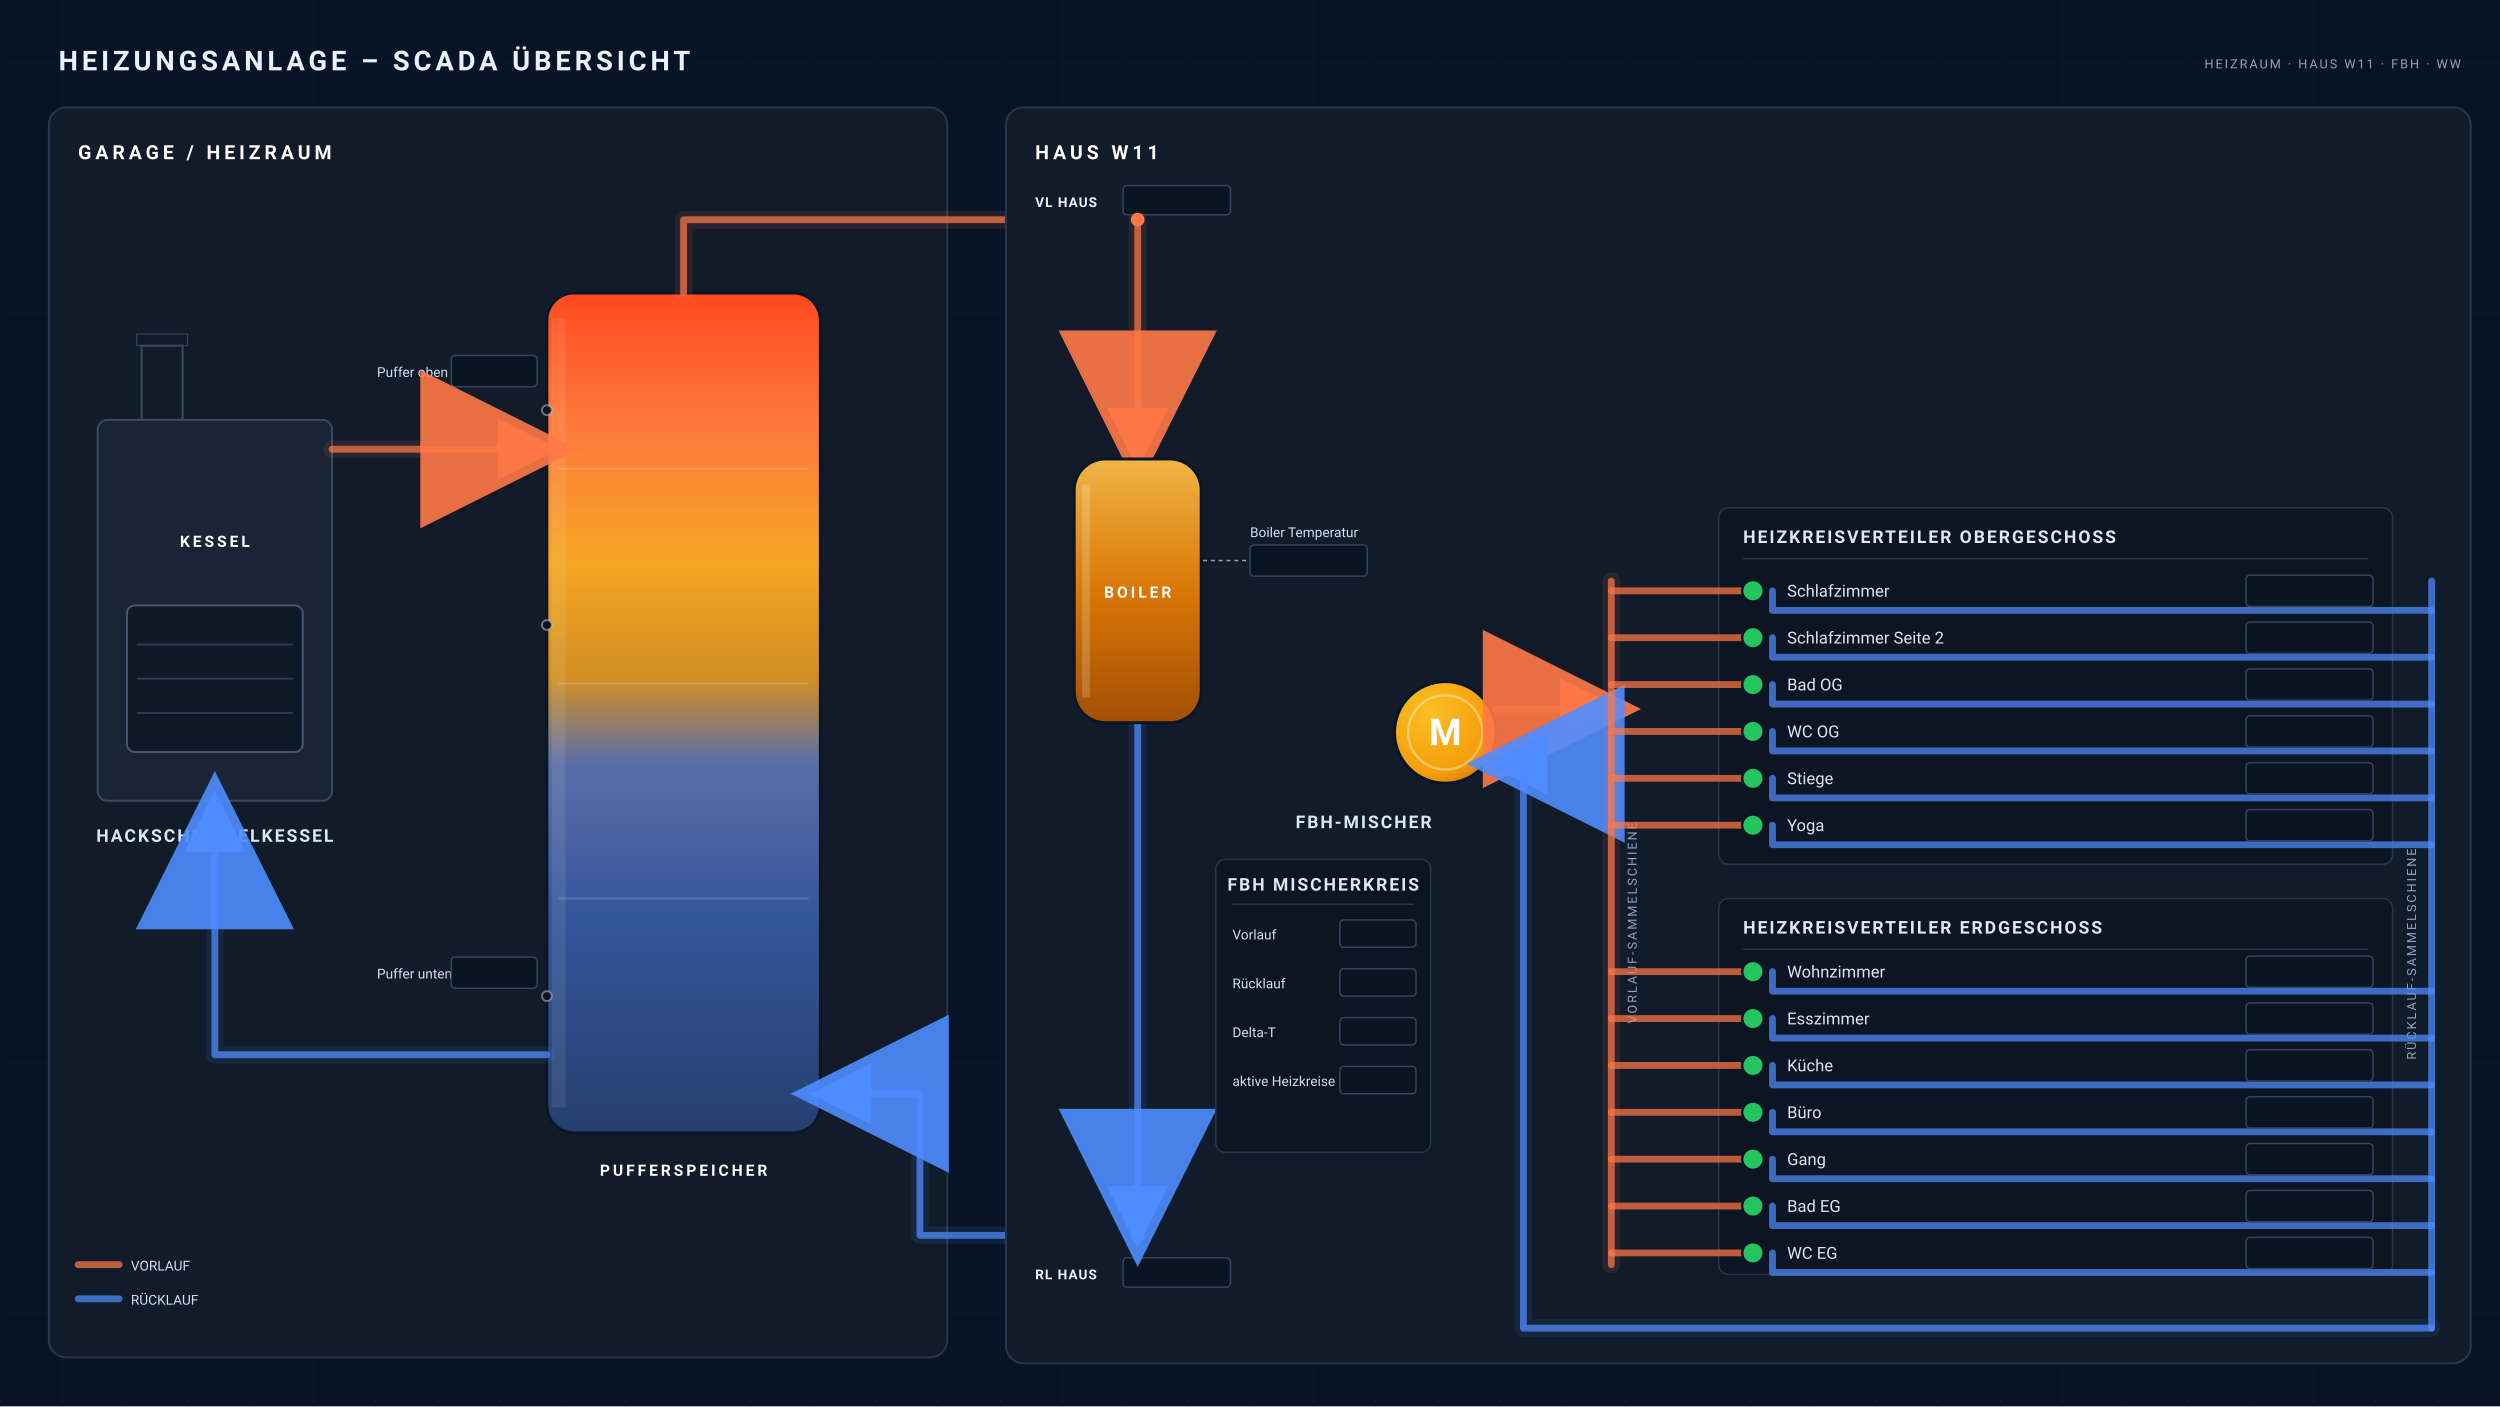
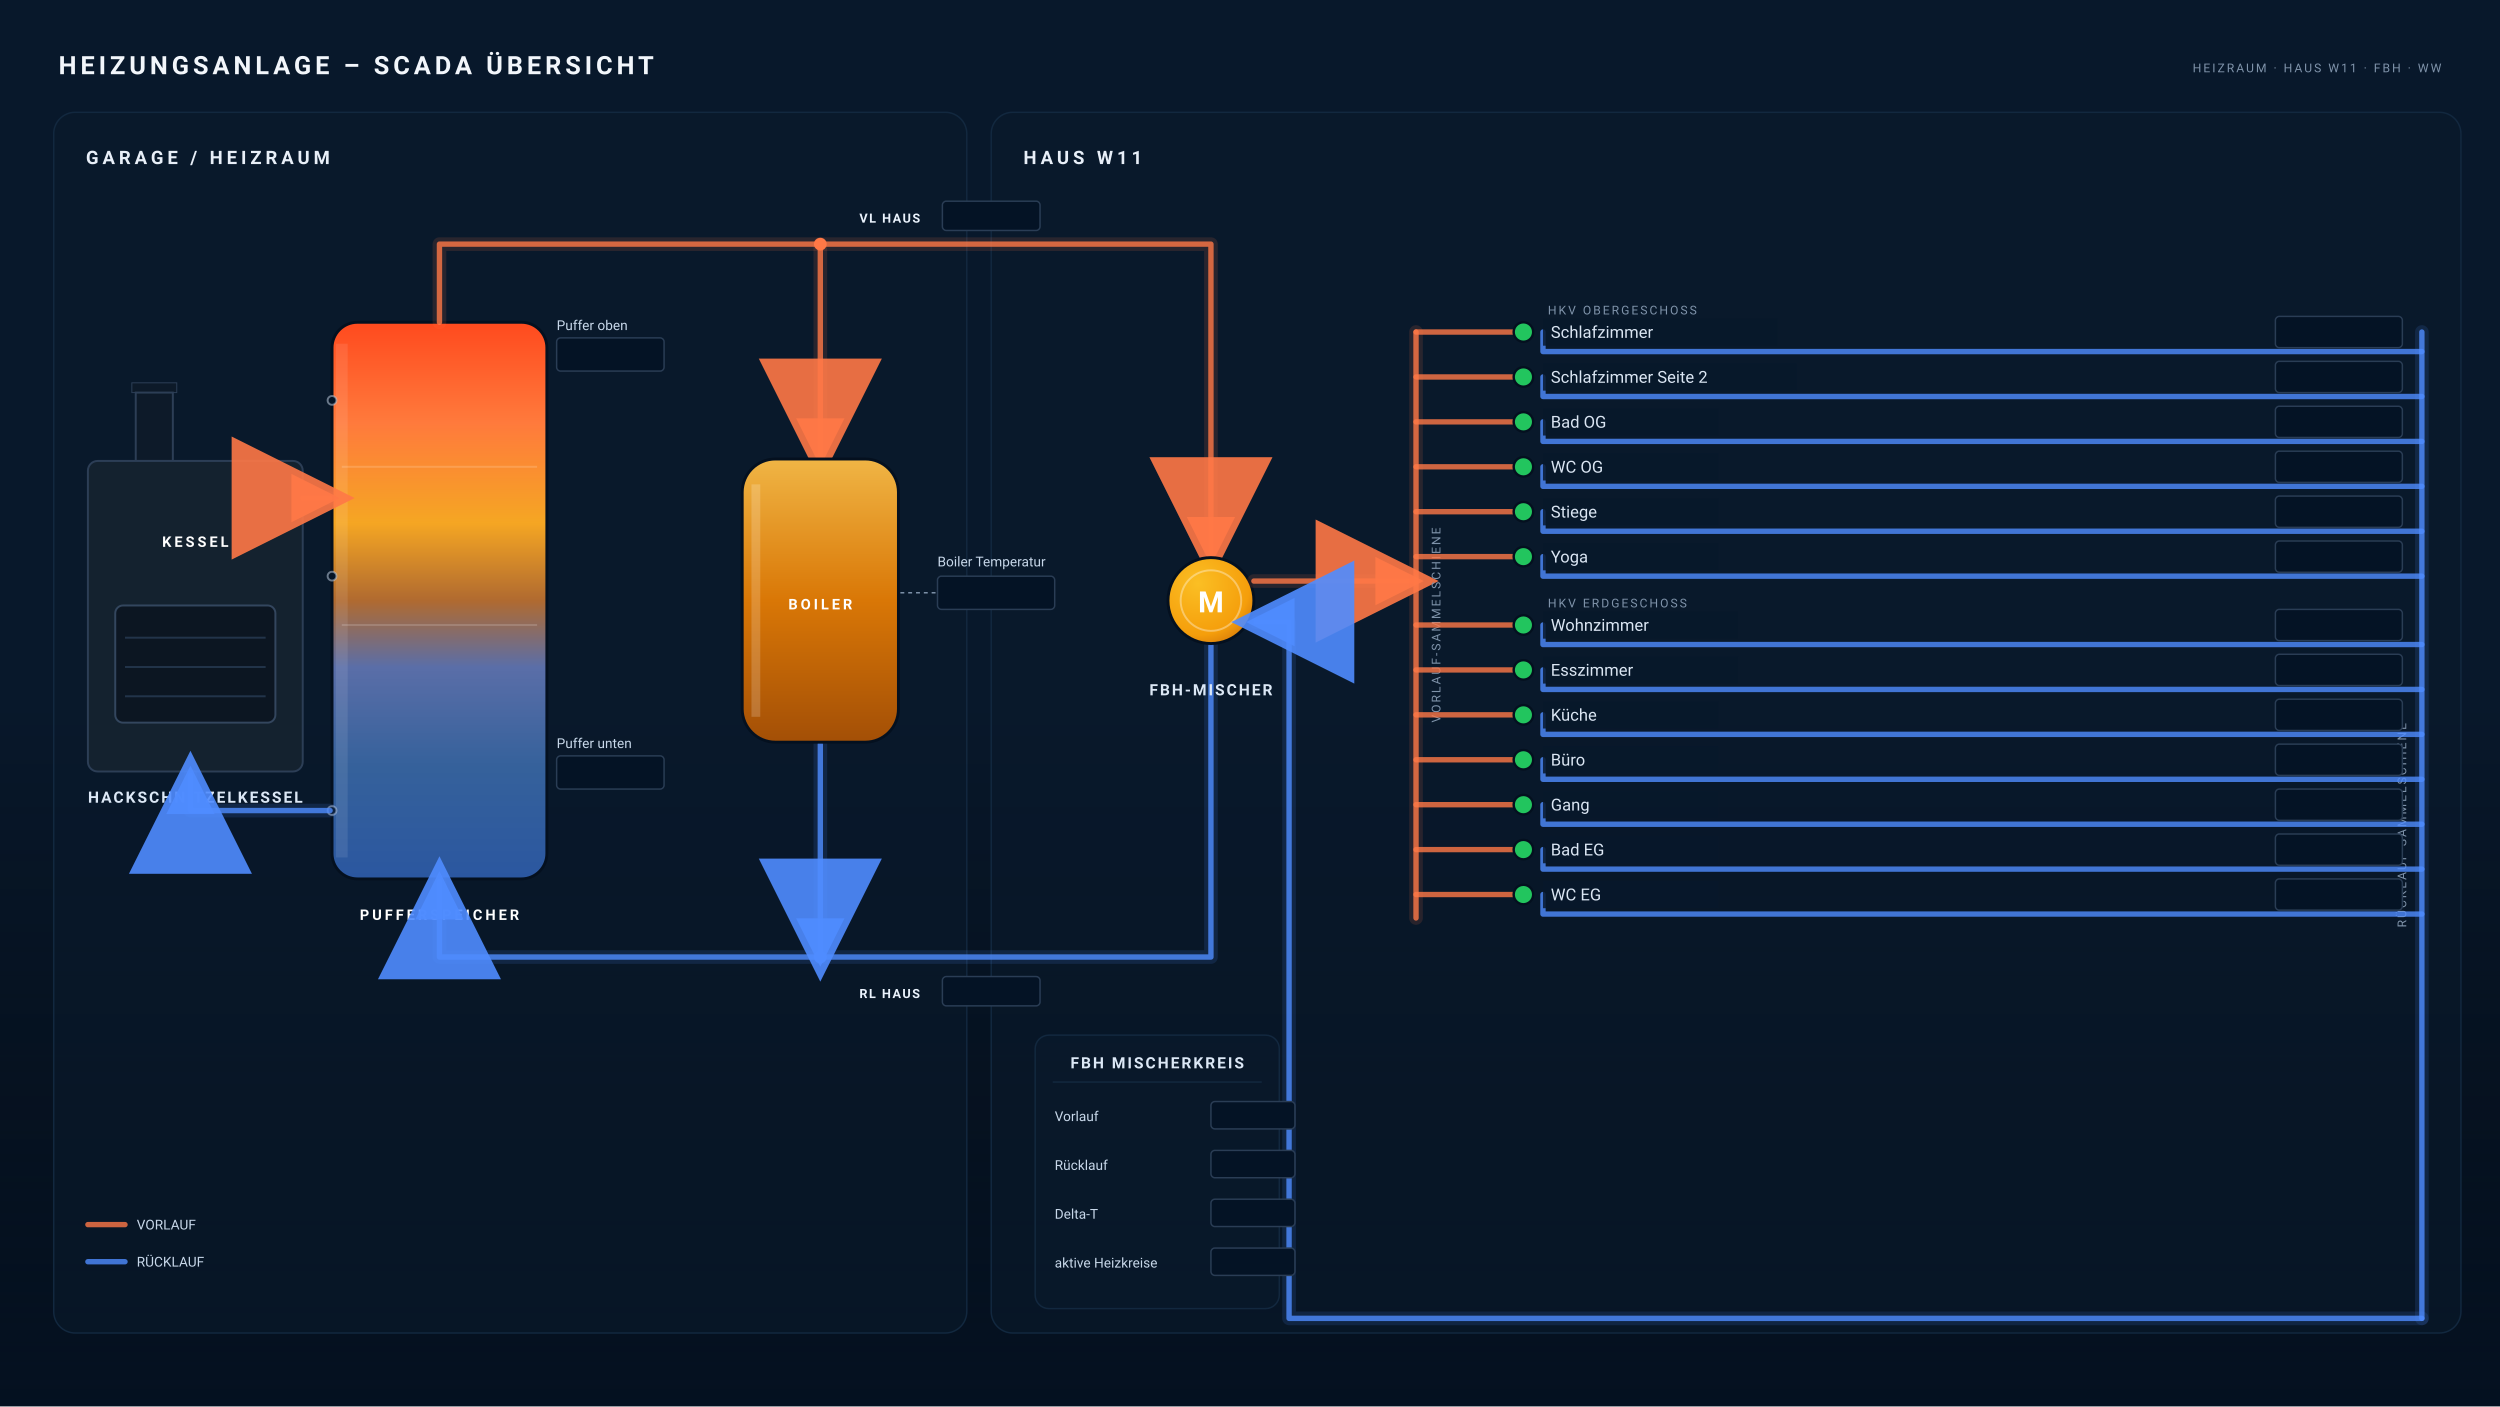
<svg xmlns="http://www.w3.org/2000/svg" viewBox="0 0 2560 1440" width="2560" height="1440" font-family="Segoe UI, Roboto, Helvetica, Arial, sans-serif">
  <defs>
-     <pattern id="grid" width="64" height="64" patternUnits="userSpaceOnUse">
-       <path d="M64 0H0V64" fill="none" stroke="#0c1c33" stroke-width="1" opacity="0.55" />
-     </pattern>
    <linearGradient id="pufferGrad" x1="0" y1="0" x2="0" y2="1">
      <stop offset="0" stop-color="#ff4a1e" />
-       <stop offset="0.16" stop-color="#ff7a3c" />
-       <stop offset="0.32" stop-color="#f5a623" />
-       <stop offset="0.46" stop-color="#d18f24" />
-       <stop offset="0.56" stop-color="#5a6ea8" />
-       <stop offset="0.74" stop-color="#35569b" />
-       <stop offset="1" stop-color="#24406f" />
+       <stop offset="0.18" stop-color="#ff7a3c" />
+       <stop offset="0.36" stop-color="#f5a623" />
+       <stop offset="0.5" stop-color="#b06a30" />
+       <stop offset="0.62" stop-color="#5a6ea8" />
+       <stop offset="0.8" stop-color="#35619b" />
+       <stop offset="1" stop-color="#2b57a0" />
    </linearGradient>
    <linearGradient id="boilerGrad" x1="0" y1="0" x2="0" y2="1">
      <stop offset="0" stop-color="#f0b545" />
      <stop offset="0.5" stop-color="#d97706" />
      <stop offset="1" stop-color="#a34f06" />
    </linearGradient>
    <radialGradient id="mixerGrad" cx="0.35" cy="0.3" r="1">
      <stop offset="0" stop-color="#fbbf24" />
      <stop offset="0.6" stop-color="#f59e0b" />
      <stop offset="1" stop-color="#b45309" />
    </radialGradient>
+     <linearGradient id="vignette" x1="0" y1="0" x2="0" y2="1">
+       <stop offset="0.5" stop-color="#000000" stop-opacity="0" />
+       <stop offset="1" stop-color="#030e1c" stop-opacity="0.7" />
+     </linearGradient>
    <marker id="aVl" viewBox="0 0 10 10" refX="8" refY="5" markerWidth="9" markerHeight="9" orient="auto">
      <path d="M0 0L10 5L0 10z" fill="#ff7846" fill-opacity="0.9" />
    </marker>
    <marker id="aRl" viewBox="0 0 10 10" refX="8" refY="5" markerWidth="9" markerHeight="9" orient="auto">
      <path d="M0 0L10 5L0 10z" fill="#4f8cff" fill-opacity="0.9" />
    </marker>
    <style>
-       .pglow{stroke-width:18;fill:none;stroke-opacity:0.10;stroke-linecap:round;stroke-linejoin:round}
-       .pcore{stroke-width:7;fill:none;stroke-opacity:0.72;stroke-linecap:round;stroke-linejoin:round}
+       .pg{stroke-width:14;fill:none;stroke-opacity:0.13;stroke-linecap:round;stroke-linejoin:round}
+       .pc{stroke-width:5.5;fill:none;stroke-opacity:0.8;stroke-linecap:round;stroke-linejoin:round}
      .vl{stroke:#ff7846}
      .rl{stroke:#4f8cff}
-       .pan{fill:#121b2a;stroke:#26374d;stroke-width:2}
-       .pan2{fill:#0d1522;stroke:#26374d;stroke-width:1.5}
-       .field{fill:#0b1422;stroke:#34455f;stroke-width:1.5}
-       .t-title{font-size:28px;font-weight:700;fill:#eaf1fa;letter-spacing:4px}
-       .t-pan{font-size:20px;font-weight:700;fill:#ffffff;letter-spacing:4px}
-       .t-hdr{font-size:18px;font-weight:700;fill:#dce8f6;letter-spacing:2px}
+       .pan{fill:#0a1a2c;fill-opacity:0.55;stroke:#12283f;stroke-width:1.5}
+       .field{fill:#041325;stroke:#2a3d55;stroke-width:1.5}
+       .t-title{font-size:26px;font-weight:700;fill:#f2f6fb;letter-spacing:4px}
+       .t-pan{font-size:19px;font-weight:700;fill:#e8eff8;letter-spacing:4px}
+       .t-hdr{font-size:16px;font-weight:700;fill:#dce8f6;letter-spacing:2px}
      .t-row{font-size:17px;fill:#dbe6f3}
-       .t-lbl{font-size:14px;fill:#cfe0f2}
-       .t-tag{font-size:14px;font-weight:700;fill:#eaf2fc;letter-spacing:1px}
-       .t-sm{font-size:13px;fill:#8fa3bd;letter-spacing:2px}
-       .t-cy{font-size:16px;font-weight:700;fill:#ffffff;letter-spacing:3px}
+       .t-lbl{font-size:14px;fill:#c8d8ea}
+       .t-tag{font-size:13px;font-weight:700;fill:#eaf2fc;letter-spacing:1.5px}
+       .t-sm{font-size:12.5px;fill:#7f93aa;letter-spacing:2px}
+       .t-cy{font-size:15px;font-weight:700;fill:#ffffff;letter-spacing:3px}
    </style>
  </defs>
-   <rect width="2560" height="1440" fill="#081426" />
-   <rect width="2560" height="1440" fill="url(#grid)" />
-   <text x="60" y="72" class="t-title">HEIZUNGSANLAGE – SCADA ÜBERSICHT</text>
-   <text x="2520" y="70" text-anchor="end" class="t-sm">HEIZRAUM · HAUS W11 · FBH · WW</text>
-   <rect x="50" y="110" width="920" height="1280" class="pan" rx="18" />
-   <text x="80" y="163" class="t-pan">GARAGE / HEIZRAUM</text>
-   <rect x="140" y="342" width="52" height="12" fill="#101a29" stroke="#3a4a5f" />
-   <rect x="145" y="354" width="42" height="76" fill="#101a29" stroke="#3a4a5f" stroke-width="2" />
-   <rect x="100" y="430" width="240" height="390" rx="10" fill="#1a2434" stroke="#3a4a5f" stroke-width="2" />
-   <rect x="130" y="620" width="180" height="150" rx="8" fill="#0e1826" stroke="#46586f" stroke-width="2" />
-   <line x1="140" y1="660" x2="300" y2="660" stroke="#2c3c54" stroke-width="2" />
-   <line x1="140" y1="695" x2="300" y2="695" stroke="#2c3c54" stroke-width="2" />
-   <line x1="140" y1="730" x2="300" y2="730" stroke="#2c3c54" stroke-width="2" />
-   <text x="220" y="560" text-anchor="middle" class="t-cy">KESSEL</text>
-   <text x="220" y="862" text-anchor="middle" class="t-hdr">HACKSCHNITZELKESSEL</text>
-   <rect x="560" y="300" width="280" height="860" rx="28" fill="url(#pufferGrad)" stroke="#0a1526" stroke-width="3" />
-   <line x1="572" y1="326" x2="572" y2="1134" stroke="#ffffff" stroke-opacity="0.08" stroke-width="14" />
-   <line x1="572" y1="480" x2="828" y2="480" stroke="#ffffff" stroke-opacity="0.16" stroke-width="2" />
-   <line x1="572" y1="700" x2="828" y2="700" stroke="#ffffff" stroke-opacity="0.16" stroke-width="2" />
-   <line x1="572" y1="920" x2="828" y2="920" stroke="#ffffff" stroke-opacity="0.16" stroke-width="2" />
-   <circle cx="560" cy="420" r="5" fill="#0b1422" stroke="#cbd5e1" stroke-opacity="0.5" stroke-width="2" />
-   <circle cx="560" cy="640" r="5" fill="#0b1422" stroke="#cbd5e1" stroke-opacity="0.5" stroke-width="2" />
-   <circle cx="560" cy="1020" r="5" fill="#0b1422" stroke="#cbd5e1" stroke-opacity="0.5" stroke-width="2" />
-   <text x="700" y="1204" text-anchor="middle" class="t-cy">PUFFERSPEICHER</text>
-   <text x="386" y="386" class="t-lbl">Puffer oben</text>
-   <rect x="462" y="364" width="88" height="32" class="field" rx="4" />
-   <text x="386" y="1002" class="t-lbl">Puffer unten</text>
-   <rect x="462" y="980" width="88" height="32" class="field" rx="4" />
-   <path class="pglow vl" d="M340 460 H560" marker-end="url(#aVl)" />
-   <path class="pcore vl" d="M340 460 H560" marker-end="url(#aVl)" />
-   <path class="pglow rl" d="M560 1080 H220 V822" marker-end="url(#aRl)" />
-   <path class="pcore rl" d="M560 1080 H220 V822" marker-end="url(#aRl)" />
-   <path class="pglow vl" d="M700 300 V225 H1480 V696" marker-end="url(#aVl)" />
-   <path class="pcore vl" d="M700 300 V225 H1480 V696" marker-end="url(#aVl)" />
-   <path class="pglow rl" d="M1480 804 V1265 H942 V1120 H842" marker-end="url(#aRl)" />
-   <path class="pcore rl" d="M1480 804 V1265 H942 V1120 H842" marker-end="url(#aRl)" />
-   <rect x="1030" y="110" width="1500" height="1286" class="pan" rx="18" />
-   <text x="1060" y="163" class="t-pan">HAUS W11</text>
-   <text x="1060" y="212" class="t-tag">VL HAUS</text>
-   <rect x="1150" y="190" width="110" height="30" class="field" rx="4" />
-   <text x="1060" y="1310" class="t-tag">RL HAUS</text>
-   <rect x="1150" y="1288" width="110" height="30" class="field" rx="4" />
-   <path class="pglow vl" d="M1165 225 V468" marker-end="url(#aVl)" />
-   <path class="pcore vl" d="M1165 225 V468" marker-end="url(#aVl)" />
-   <circle cx="1165" cy="225" r="7" fill="#ff7846" />
-   <path class="pglow rl" d="M1165 742 V1265" marker-end="url(#aRl)" />
-   <path class="pcore rl" d="M1165 742 V1265" marker-end="url(#aRl)" />
-   <circle cx="1165" cy="1265" r="7" fill="#4f8cff" />
-   <rect x="1100" y="470" width="130" height="270" rx="32" fill="url(#boilerGrad)" stroke="#0a1526" stroke-width="3" />
-   <line x1="1112" y1="496" x2="1112" y2="714" stroke="#ffffff" stroke-opacity="0.18" stroke-width="8" />
-   <text x="1165" y="612" text-anchor="middle" class="t-cy">BOILER</text>
-   <text x="1280" y="550" class="t-lbl">Boiler Temperatur</text>
-   <rect x="1280" y="558" width="120" height="32" class="field" rx="4" />
-   <line x1="1232" y1="574" x2="1278" y2="574" stroke="#8fa3bd" stroke-width="1.5" stroke-dasharray="4 4" />
-   <rect x="1245" y="880" width="220" height="300" class="pan2" rx="10" />
-   <text x="1355" y="912" text-anchor="middle" class="t-hdr" font-size="16">FBH MISCHERKREIS</text>
-   <line x1="1262" y1="926" x2="1448" y2="926" stroke="#26374d" stroke-width="1.5" />
-   <text x="1262" y="962" class="t-lbl">Vorlauf</text>
-   <rect x="1372" y="942" width="78" height="28" class="field" rx="4" />
-   <text x="1262" y="1012" class="t-lbl">Rücklauf</text>
-   <rect x="1372" y="992" width="78" height="28" class="field" rx="4" />
-   <text x="1262" y="1062" class="t-lbl">Delta-T</text>
-   <rect x="1372" y="1042" width="78" height="28" class="field" rx="4" />
-   <text x="1262" y="1112" class="t-lbl" font-size="12">aktive Heizkreise</text>
-   <rect x="1372" y="1092" width="78" height="28" class="field" rx="4" />
-   <circle cx="1480" cy="750" r="52" fill="url(#mixerGrad)" stroke="#0a1526" stroke-width="3" />
-   <circle cx="1480" cy="750" r="38" fill="none" stroke="#ffffff" stroke-opacity="0.35" stroke-width="2.5" />
-   <text x="1480" y="763" text-anchor="middle" font-size="38" font-weight="700" fill="#ffffff">M</text>
-   <text x="1466" y="848" text-anchor="end" class="t-hdr" font-size="16" letter-spacing="1">FBH-MISCHER</text>
-   <path class="pglow vl" d="M1532 726 H1648" marker-end="url(#aVl)" />
-   <path class="pcore vl" d="M1532 726 H1648" marker-end="url(#aVl)" />
-   <path class="pglow rl" d="M2490 1360 H1560 V782 H1534" marker-end="url(#aRl)" />
-   <path class="pcore rl" d="M2490 1360 H1560 V782 H1534" marker-end="url(#aRl)" />
-   <path class="pglow vl" d="M1650 595 V1295" />
-   <path class="pcore vl" d="M1650 595 V1295" />
-   <text transform="rotate(-90 1672 945)" x="1672" y="949" text-anchor="middle" class="t-sm">VORLAUF-SAMMELSCHIENE</text>
-   <path class="pcore rl" d="M2490 595 V1360" stroke-opacity="0.72" />
-   <text transform="rotate(-90 2470 977)" x="2470" y="981" text-anchor="middle" class="t-sm">RÜCKLAUF-SAMMELSCHIENE</text>
-   <rect x="1760" y="520" width="690" height="365" class="pan2" rx="10" />
-   <text x="1785" y="556" class="t-hdr">HEIZKREISVERTEILER OBERGESCHOSS</text>
-   <line x1="1785" y1="572" x2="2425" y2="572" stroke="#26374d" stroke-width="1.5" />
+   <rect width="2560" height="1440" fill="#08182b" />
+   <rect width="2560" height="1440" fill="url(#vignette)" />
+   <text x="60" y="76" class="t-title">HEIZUNGSANLAGE – SCADA ÜBERSICHT</text>
+   <text x="2500" y="74" text-anchor="end" class="t-sm">HEIZRAUM · HAUS W11 · FBH · WW</text>
+   <rect x="55" y="115" width="935" height="1250" class="pan" rx="22" />
+   <text x="88" y="168" class="t-pan">GARAGE / HEIZRAUM</text>
+   <rect x="1015" y="115" width="1505" height="1250" class="pan" rx="22" />
+   <text x="1048" y="168" class="t-pan">HAUS W11</text>
+   <rect x="135" y="392" width="46" height="10" fill="#0d1a29" stroke="#2c3e56" />
+   <rect x="139" y="402" width="38" height="70" fill="#0d1a29" stroke="#2c3e56" stroke-width="2" />
+   <rect x="90" y="472" width="220" height="318" rx="10" fill="#14222f" stroke="#2c3e56" stroke-width="2" />
+   <rect x="118" y="620" width="164" height="120" rx="8" fill="#0c1622" stroke="#33465e" stroke-width="2" />
+   <line x1="128" y1="653" x2="272" y2="653" stroke="#22344a" stroke-width="2" />
+   <line x1="128" y1="683" x2="272" y2="683" stroke="#22344a" stroke-width="2" />
+   <line x1="128" y1="713" x2="272" y2="713" stroke="#22344a" stroke-width="2" />
+   <text x="200" y="560" text-anchor="middle" class="t-cy">KESSEL</text>
+   <text x="200" y="822" text-anchor="middle" class="t-hdr">HACKSCHNITZELKESSEL</text>
+   <rect x="340" y="330" width="220" height="570" rx="26" fill="url(#pufferGrad)" stroke="#04101f" stroke-width="3" />
+   <line x1="350" y1="352" x2="350" y2="878" stroke="#ffffff" stroke-opacity="0.09" stroke-width="12" />
+   <line x1="350" y1="478" x2="550" y2="478" stroke="#ffffff" stroke-opacity="0.16" stroke-width="2" />
+   <line x1="350" y1="640" x2="550" y2="640" stroke="#ffffff" stroke-opacity="0.16" stroke-width="2" />
+   <circle cx="340" cy="410" r="4.5" fill="#041325" stroke="#b9c8da" stroke-opacity="0.55" stroke-width="2" />
+   <circle cx="340" cy="590" r="4.5" fill="#041325" stroke="#b9c8da" stroke-opacity="0.55" stroke-width="2" />
+   <circle cx="340" cy="830" r="4.5" fill="#041325" stroke="#b9c8da" stroke-opacity="0.55" stroke-width="2" />
+   <text x="450" y="942" text-anchor="middle" class="t-cy">PUFFERSPEICHER</text>
+   <text x="570" y="338" class="t-lbl">Puffer oben</text>
+   <rect x="570" y="346" width="110" height="34" class="field" rx="4" />
+   <text x="570" y="766" class="t-lbl">Puffer unten</text>
+   <rect x="570" y="774" width="110" height="34" class="field" rx="4" />
+   <path class="pg vl" d="M310 510 H338" marker-end="url(#aVl)" />
+   <path class="pc vl" d="M310 510 H338" marker-end="url(#aVl)" />
+   <path class="pg rl" d="M338 830 H195 V794" marker-end="url(#aRl)" />
+   <path class="pc rl" d="M338 830 H195 V794" marker-end="url(#aRl)" />
+   <path class="pg vl" d="M450 330 V250 H1240 V569" marker-end="url(#aVl)" />
+   <path class="pc vl" d="M450 330 V250 H1240 V569" marker-end="url(#aVl)" />
+   <path class="pg rl" d="M1240 661 V980 H450 V902" marker-end="url(#aRl)" />
+   <path class="pc rl" d="M1240 661 V980 H450 V902" marker-end="url(#aRl)" />
+   <path class="pg vl" d="M840 250 V468" marker-end="url(#aVl)" />
+   <path class="pc vl" d="M840 250 V468" marker-end="url(#aVl)" />
+   <circle cx="840" cy="250" r="6.5" fill="#ff7846" />
+   <path class="pg rl" d="M840 762 V980" marker-end="url(#aRl)" />
+   <path class="pc rl" d="M840 762 V980" marker-end="url(#aRl)" />
+   <circle cx="840" cy="980" r="6.5" fill="#4f8cff" />
+   <rect x="760" y="470" width="160" height="290" rx="34" fill="url(#boilerGrad)" stroke="#04101f" stroke-width="3" />
+   <line x1="774" y1="496" x2="774" y2="734" stroke="#ffffff" stroke-opacity="0.18" stroke-width="9" />
+   <text x="840" y="624" text-anchor="middle" class="t-cy">BOILER</text>
+   <text x="960" y="580" class="t-lbl">Boiler Temperatur</text>
+   <rect x="960" y="590" width="120" height="34" class="field" rx="4" />
+   <line x1="922" y1="607" x2="958" y2="607" stroke="#7f93aa" stroke-width="1.5" stroke-dasharray="4 4" />
+   <text x="880" y="228" class="t-tag">VL HAUS</text>
+   <rect x="965" y="206" width="100" height="30" class="field" rx="4" />
+   <text x="880" y="1022" class="t-tag">RL HAUS</text>
+   <rect x="965" y="1000" width="100" height="30" class="field" rx="4" />
+   <circle cx="1240" cy="615" r="44" fill="url(#mixerGrad)" stroke="#04101f" stroke-width="3" />
+   <circle cx="1240" cy="615" r="31" fill="none" stroke="#ffffff" stroke-opacity="0.35" stroke-width="2" />
+   <text x="1240" y="627" text-anchor="middle" font-size="30" font-weight="700" fill="#ffffff">M</text>
+   <text x="1240" y="712" text-anchor="middle" class="t-hdr" letter-spacing="2">FBH-MISCHER</text>
+   <path class="pg vl" d="M1284 595 H1448" marker-end="url(#aVl)" />
+   <path class="pc vl" d="M1284 595 H1448" marker-end="url(#aVl)" />
+   <path class="pg rl" d="M2480 1350 H1320 V637 H1286" marker-end="url(#aRl)" />
+   <path class="pc rl" d="M2480 1350 H1320 V637 H1286" marker-end="url(#aRl)" />
+   <path class="pg vl" d="M1450 340 V940" />
+   <path class="pc vl" d="M1450 340 V940" />
+   <text transform="rotate(-90 1471 640)" x="1471" y="644" text-anchor="middle" class="t-sm">VORLAUF-SAMMELSCHIENE</text>
+   <path class="pg rl" d="M2480 340 V1350" />
+   <path class="pc rl" d="M2480 340 V1350" />
+   <text transform="rotate(-90 2460 845)" x="2460" y="849" text-anchor="middle" class="t-sm">RÜCKLAUF-SAMMELSCHIENE</text>
+   <rect x="1060" y="1060" width="250" height="280" class="pan" rx="14" />
+   <text x="1185" y="1094" text-anchor="middle" class="t-hdr">FBH MISCHERKREIS</text>
+   <line x1="1078" y1="1108" x2="1292" y2="1108" stroke="#12283f" stroke-width="1.5" />
+   <text x="1080" y="1148" class="t-lbl">Vorlauf</text>
+   <rect x="1240" y="1128" width="86" height="28" class="field" rx="4" />
+   <text x="1080" y="1198" class="t-lbl">Rücklauf</text>
+   <rect x="1240" y="1178" width="86" height="28" class="field" rx="4" />
+   <text x="1080" y="1248" class="t-lbl">Delta-T</text>
+   <rect x="1240" y="1228" width="86" height="28" class="field" rx="4" />
+   <text x="1080" y="1298" class="t-lbl" font-size="12">aktive Heizkreise</text>
+   <rect x="1240" y="1278" width="86" height="28" class="field" rx="4" />
+   <text x="1585" y="322" class="t-sm" letter-spacing="3">HKV OBERGESCHOSS</text>
  <g>
-     <path class="pcore vl" d="M1650 605 H1784" />
-     <path class="pcore rl" d="M1815 605 V625 H2490" stroke-opacity="0.72" />
-     <circle cx="1795" cy="605" r="11" fill="#22c55e" stroke="#0a1526" stroke-width="2.5" />
-     <rect x="1822" y="591" width="230" height="28" fill="#0d1522" />
-     <text x="1830" y="611" class="t-row">Schlafzimmer</text>
-     <rect x="2300" y="589" width="130" height="32" class="field" rx="4" />
-     <path class="pcore vl" d="M1650 653 H1784" />
-     <path class="pcore rl" d="M1815 653 V673 H2490" stroke-opacity="0.72" />
-     <circle cx="1795" cy="653" r="11" fill="#22c55e" stroke="#0a1526" stroke-width="2.5" />
-     <rect x="1822" y="639" width="230" height="28" fill="#0d1522" />
-     <text x="1830" y="659" class="t-row">Schlafzimmer Seite 2</text>
-     <rect x="2300" y="637" width="130" height="32" class="field" rx="4" />
-     <path class="pcore vl" d="M1650 701 H1784" />
-     <path class="pcore rl" d="M1815 701 V721 H2490" stroke-opacity="0.72" />
-     <circle cx="1795" cy="701" r="11" fill="#22c55e" stroke="#0a1526" stroke-width="2.5" />
-     <rect x="1822" y="687" width="230" height="28" fill="#0d1522" />
-     <text x="1830" y="707" class="t-row">Bad OG</text>
-     <rect x="2300" y="685" width="130" height="32" class="field" rx="4" />
-     <path class="pcore vl" d="M1650 749 H1784" />
-     <path class="pcore rl" d="M1815 749 V769 H2490" stroke-opacity="0.72" />
-     <circle cx="1795" cy="749" r="11" fill="#22c55e" stroke="#0a1526" stroke-width="2.5" />
-     <rect x="1822" y="735" width="230" height="28" fill="#0d1522" />
-     <text x="1830" y="755" class="t-row">WC OG</text>
-     <rect x="2300" y="733" width="130" height="32" class="field" rx="4" />
-     <path class="pcore vl" d="M1650 797 H1784" />
-     <path class="pcore rl" d="M1815 797 V817 H2490" stroke-opacity="0.72" />
-     <circle cx="1795" cy="797" r="11" fill="#22c55e" stroke="#0a1526" stroke-width="2.5" />
-     <rect x="1822" y="783" width="230" height="28" fill="#0d1522" />
-     <text x="1830" y="803" class="t-row">Stiege</text>
-     <rect x="2300" y="781" width="130" height="32" class="field" rx="4" />
-     <path class="pcore vl" d="M1650 845 H1784" />
-     <path class="pcore rl" d="M1815 845 V865 H2490" stroke-opacity="0.72" />
-     <circle cx="1795" cy="845" r="11" fill="#22c55e" stroke="#0a1526" stroke-width="2.5" />
-     <rect x="1822" y="831" width="230" height="28" fill="#0d1522" />
-     <text x="1830" y="851" class="t-row">Yoga</text>
-     <rect x="2300" y="829" width="130" height="32" class="field" rx="4" />
+     <path class="pc vl" d="M1450 340 H1549" />
+     <path class="pc rl" d="M1580 340 V360 H2480" />
+     <circle cx="1560" cy="340" r="10" fill="#22c55e" stroke="#04101f" stroke-width="2.5" />
+     <rect x="1580" y="326" width="240" height="28" fill="#08182b" fill-opacity="0.85" />
+     <text x="1588" y="346" class="t-row">Schlafzimmer</text>
+     <rect x="2330" y="324" width="130" height="32" class="field" rx="4" />
+     <path class="pc vl" d="M1450 386 H1549" />
+     <path class="pc rl" d="M1580 386 V406 H2480" />
+     <circle cx="1560" cy="386" r="10" fill="#22c55e" stroke="#04101f" stroke-width="2.5" />
+     <rect x="1580" y="372" width="260" height="28" fill="#08182b" fill-opacity="0.85" />
+     <text x="1588" y="392" class="t-row">Schlafzimmer Seite 2</text>
+     <rect x="2330" y="370" width="130" height="32" class="field" rx="4" />
+     <path class="pc vl" d="M1450 432 H1549" />
+     <path class="pc rl" d="M1580 432 V452 H2480" />
+     <circle cx="1560" cy="432" r="10" fill="#22c55e" stroke="#04101f" stroke-width="2.5" />
+     <rect x="1580" y="418" width="180" height="28" fill="#08182b" fill-opacity="0.85" />
+     <text x="1588" y="438" class="t-row">Bad OG</text>
+     <rect x="2330" y="416" width="130" height="32" class="field" rx="4" />
+     <path class="pc vl" d="M1450 478 H1549" />
+     <path class="pc rl" d="M1580 478 V498 H2480" />
+     <circle cx="1560" cy="478" r="10" fill="#22c55e" stroke="#04101f" stroke-width="2.5" />
+     <rect x="1580" y="464" width="180" height="28" fill="#08182b" fill-opacity="0.85" />
+     <text x="1588" y="484" class="t-row">WC OG</text>
+     <rect x="2330" y="462" width="130" height="32" class="field" rx="4" />
+     <path class="pc vl" d="M1450 524 H1549" />
+     <path class="pc rl" d="M1580 524 V544 H2480" />
+     <circle cx="1560" cy="524" r="10" fill="#22c55e" stroke="#04101f" stroke-width="2.5" />
+     <rect x="1580" y="510" width="180" height="28" fill="#08182b" fill-opacity="0.85" />
+     <text x="1588" y="530" class="t-row">Stiege</text>
+     <rect x="2330" y="508" width="130" height="32" class="field" rx="4" />
+     <path class="pc vl" d="M1450 570 H1549" />
+     <path class="pc rl" d="M1580 570 V590 H2480" />
+     <circle cx="1560" cy="570" r="10" fill="#22c55e" stroke="#04101f" stroke-width="2.5" />
+     <rect x="1580" y="556" width="180" height="28" fill="#08182b" fill-opacity="0.85" />
+     <text x="1588" y="576" class="t-row">Yoga</text>
+     <rect x="2330" y="554" width="130" height="32" class="field" rx="4" />
  </g>
-   <rect x="1760" y="920" width="690" height="385" class="pan2" rx="10" />
-   <text x="1785" y="956" class="t-hdr">HEIZKREISVERTEILER ERDGESCHOSS</text>
-   <line x1="1785" y1="972" x2="2425" y2="972" stroke="#26374d" stroke-width="1.5" />
+   <text x="1585" y="622" class="t-sm" letter-spacing="3">HKV ERDGESCHOSS</text>
  <g>
-     <path class="pcore vl" d="M1650 995 H1784" />
-     <path class="pcore rl" d="M1815 995 V1015 H2490" stroke-opacity="0.72" />
-     <circle cx="1795" cy="995" r="11" fill="#22c55e" stroke="#0a1526" stroke-width="2.5" />
-     <rect x="1822" y="981" width="230" height="28" fill="#0d1522" />
-     <text x="1830" y="1001" class="t-row">Wohnzimmer</text>
-     <rect x="2300" y="979" width="130" height="32" class="field" rx="4" />
-     <path class="pcore vl" d="M1650 1043 H1784" />
-     <path class="pcore rl" d="M1815 1043 V1063 H2490" stroke-opacity="0.72" />
-     <circle cx="1795" cy="1043" r="11" fill="#22c55e" stroke="#0a1526" stroke-width="2.5" />
-     <rect x="1822" y="1029" width="230" height="28" fill="#0d1522" />
-     <text x="1830" y="1049" class="t-row">Esszimmer</text>
-     <rect x="2300" y="1027" width="130" height="32" class="field" rx="4" />
-     <path class="pcore vl" d="M1650 1091 H1784" />
-     <path class="pcore rl" d="M1815 1091 V1111 H2490" stroke-opacity="0.72" />
-     <circle cx="1795" cy="1091" r="11" fill="#22c55e" stroke="#0a1526" stroke-width="2.5" />
-     <rect x="1822" y="1077" width="230" height="28" fill="#0d1522" />
-     <text x="1830" y="1097" class="t-row">Küche</text>
-     <rect x="2300" y="1075" width="130" height="32" class="field" rx="4" />
-     <path class="pcore vl" d="M1650 1139 H1784" />
-     <path class="pcore rl" d="M1815 1139 V1159 H2490" stroke-opacity="0.72" />
-     <circle cx="1795" cy="1139" r="11" fill="#22c55e" stroke="#0a1526" stroke-width="2.5" />
-     <rect x="1822" y="1125" width="230" height="28" fill="#0d1522" />
-     <text x="1830" y="1145" class="t-row">Büro</text>
-     <rect x="2300" y="1123" width="130" height="32" class="field" rx="4" />
-     <path class="pcore vl" d="M1650 1187 H1784" />
-     <path class="pcore rl" d="M1815 1187 V1207 H2490" stroke-opacity="0.72" />
-     <circle cx="1795" cy="1187" r="11" fill="#22c55e" stroke="#0a1526" stroke-width="2.5" />
-     <rect x="1822" y="1173" width="230" height="28" fill="#0d1522" />
-     <text x="1830" y="1193" class="t-row">Gang</text>
-     <rect x="2300" y="1171" width="130" height="32" class="field" rx="4" />
-     <path class="pcore vl" d="M1650 1235 H1784" />
-     <path class="pcore rl" d="M1815 1235 V1255 H2490" stroke-opacity="0.72" />
-     <circle cx="1795" cy="1235" r="11" fill="#22c55e" stroke="#0a1526" stroke-width="2.5" />
-     <rect x="1822" y="1221" width="230" height="28" fill="#0d1522" />
-     <text x="1830" y="1241" class="t-row">Bad EG</text>
-     <rect x="2300" y="1219" width="130" height="32" class="field" rx="4" />
-     <path class="pcore vl" d="M1650 1283 H1784" />
-     <path class="pcore rl" d="M1815 1283 V1303 H2490" stroke-opacity="0.72" />
-     <circle cx="1795" cy="1283" r="11" fill="#22c55e" stroke="#0a1526" stroke-width="2.5" />
-     <rect x="1822" y="1269" width="230" height="28" fill="#0d1522" />
-     <text x="1830" y="1289" class="t-row">WC EG</text>
-     <rect x="2300" y="1267" width="130" height="32" class="field" rx="4" />
+     <path class="pc vl" d="M1450 640 H1549" />
+     <path class="pc rl" d="M1580 640 V660 H2480" />
+     <circle cx="1560" cy="640" r="10" fill="#22c55e" stroke="#04101f" stroke-width="2.5" />
+     <rect x="1580" y="626" width="200" height="28" fill="#08182b" fill-opacity="0.85" />
+     <text x="1588" y="646" class="t-row">Wohnzimmer</text>
+     <rect x="2330" y="624" width="130" height="32" class="field" rx="4" />
+     <path class="pc vl" d="M1450 686 H1549" />
+     <path class="pc rl" d="M1580 686 V706 H2480" />
+     <circle cx="1560" cy="686" r="10" fill="#22c55e" stroke="#04101f" stroke-width="2.5" />
+     <rect x="1580" y="672" width="200" height="28" fill="#08182b" fill-opacity="0.85" />
+     <text x="1588" y="692" class="t-row">Esszimmer</text>
+     <rect x="2330" y="670" width="130" height="32" class="field" rx="4" />
+     <path class="pc vl" d="M1450 732 H1549" />
+     <path class="pc rl" d="M1580 732 V752 H2480" />
+     <circle cx="1560" cy="732" r="10" fill="#22c55e" stroke="#04101f" stroke-width="2.5" />
+     <rect x="1580" y="718" width="180" height="28" fill="#08182b" fill-opacity="0.85" />
+     <text x="1588" y="738" class="t-row">Küche</text>
+     <rect x="2330" y="716" width="130" height="32" class="field" rx="4" />
+     <path class="pc vl" d="M1450 778 H1549" />
+     <path class="pc rl" d="M1580 778 V798 H2480" />
+     <circle cx="1560" cy="778" r="10" fill="#22c55e" stroke="#04101f" stroke-width="2.5" />
+     <rect x="1580" y="764" width="180" height="28" fill="#08182b" fill-opacity="0.85" />
+     <text x="1588" y="784" class="t-row">Büro</text>
+     <rect x="2330" y="762" width="130" height="32" class="field" rx="4" />
+     <path class="pc vl" d="M1450 824 H1549" />
+     <path class="pc rl" d="M1580 824 V844 H2480" />
+     <circle cx="1560" cy="824" r="10" fill="#22c55e" stroke="#04101f" stroke-width="2.5" />
+     <rect x="1580" y="810" width="180" height="28" fill="#08182b" fill-opacity="0.85" />
+     <text x="1588" y="830" class="t-row">Gang</text>
+     <rect x="2330" y="808" width="130" height="32" class="field" rx="4" />
+     <path class="pc vl" d="M1450 870 H1549" />
+     <path class="pc rl" d="M1580 870 V890 H2480" />
+     <circle cx="1560" cy="870" r="10" fill="#22c55e" stroke="#04101f" stroke-width="2.5" />
+     <rect x="1580" y="856" width="180" height="28" fill="#08182b" fill-opacity="0.85" />
+     <text x="1588" y="876" class="t-row">Bad EG</text>
+     <rect x="2330" y="854" width="130" height="32" class="field" rx="4" />
+     <path class="pc vl" d="M1450 916 H1549" />
+     <path class="pc rl" d="M1580 916 V936 H2480" />
+     <circle cx="1560" cy="916" r="10" fill="#22c55e" stroke="#04101f" stroke-width="2.5" />
+     <rect x="1580" y="902" width="180" height="28" fill="#08182b" fill-opacity="0.85" />
+     <text x="1588" y="922" class="t-row">WC EG</text>
+     <rect x="2330" y="900" width="130" height="32" class="field" rx="4" />
  </g>
  <g>
-     <line x1="80" y1="1295" x2="122" y2="1295" stroke="#ff7846" stroke-opacity="0.72" stroke-width="7" stroke-linecap="round" />
-     <text x="134" y="1301" class="t-lbl">VORLAUF</text>
-     <line x1="80" y1="1330" x2="122" y2="1330" stroke="#4f8cff" stroke-opacity="0.72" stroke-width="7" stroke-linecap="round" />
-     <text x="134" y="1336" class="t-lbl">RÜCKLAUF</text>
+     <line x1="90" y1="1254" x2="128" y2="1254" class="pc vl" stroke-opacity="0.8" />
+     <text x="140" y="1259" class="t-lbl" font-size="13">VORLAUF</text>
+     <line x1="90" y1="1292" x2="128" y2="1292" class="pc rl" stroke-opacity="0.8" />
+     <text x="140" y="1297" class="t-lbl" font-size="13">RÜCKLAUF</text>
  </g>
</svg>
